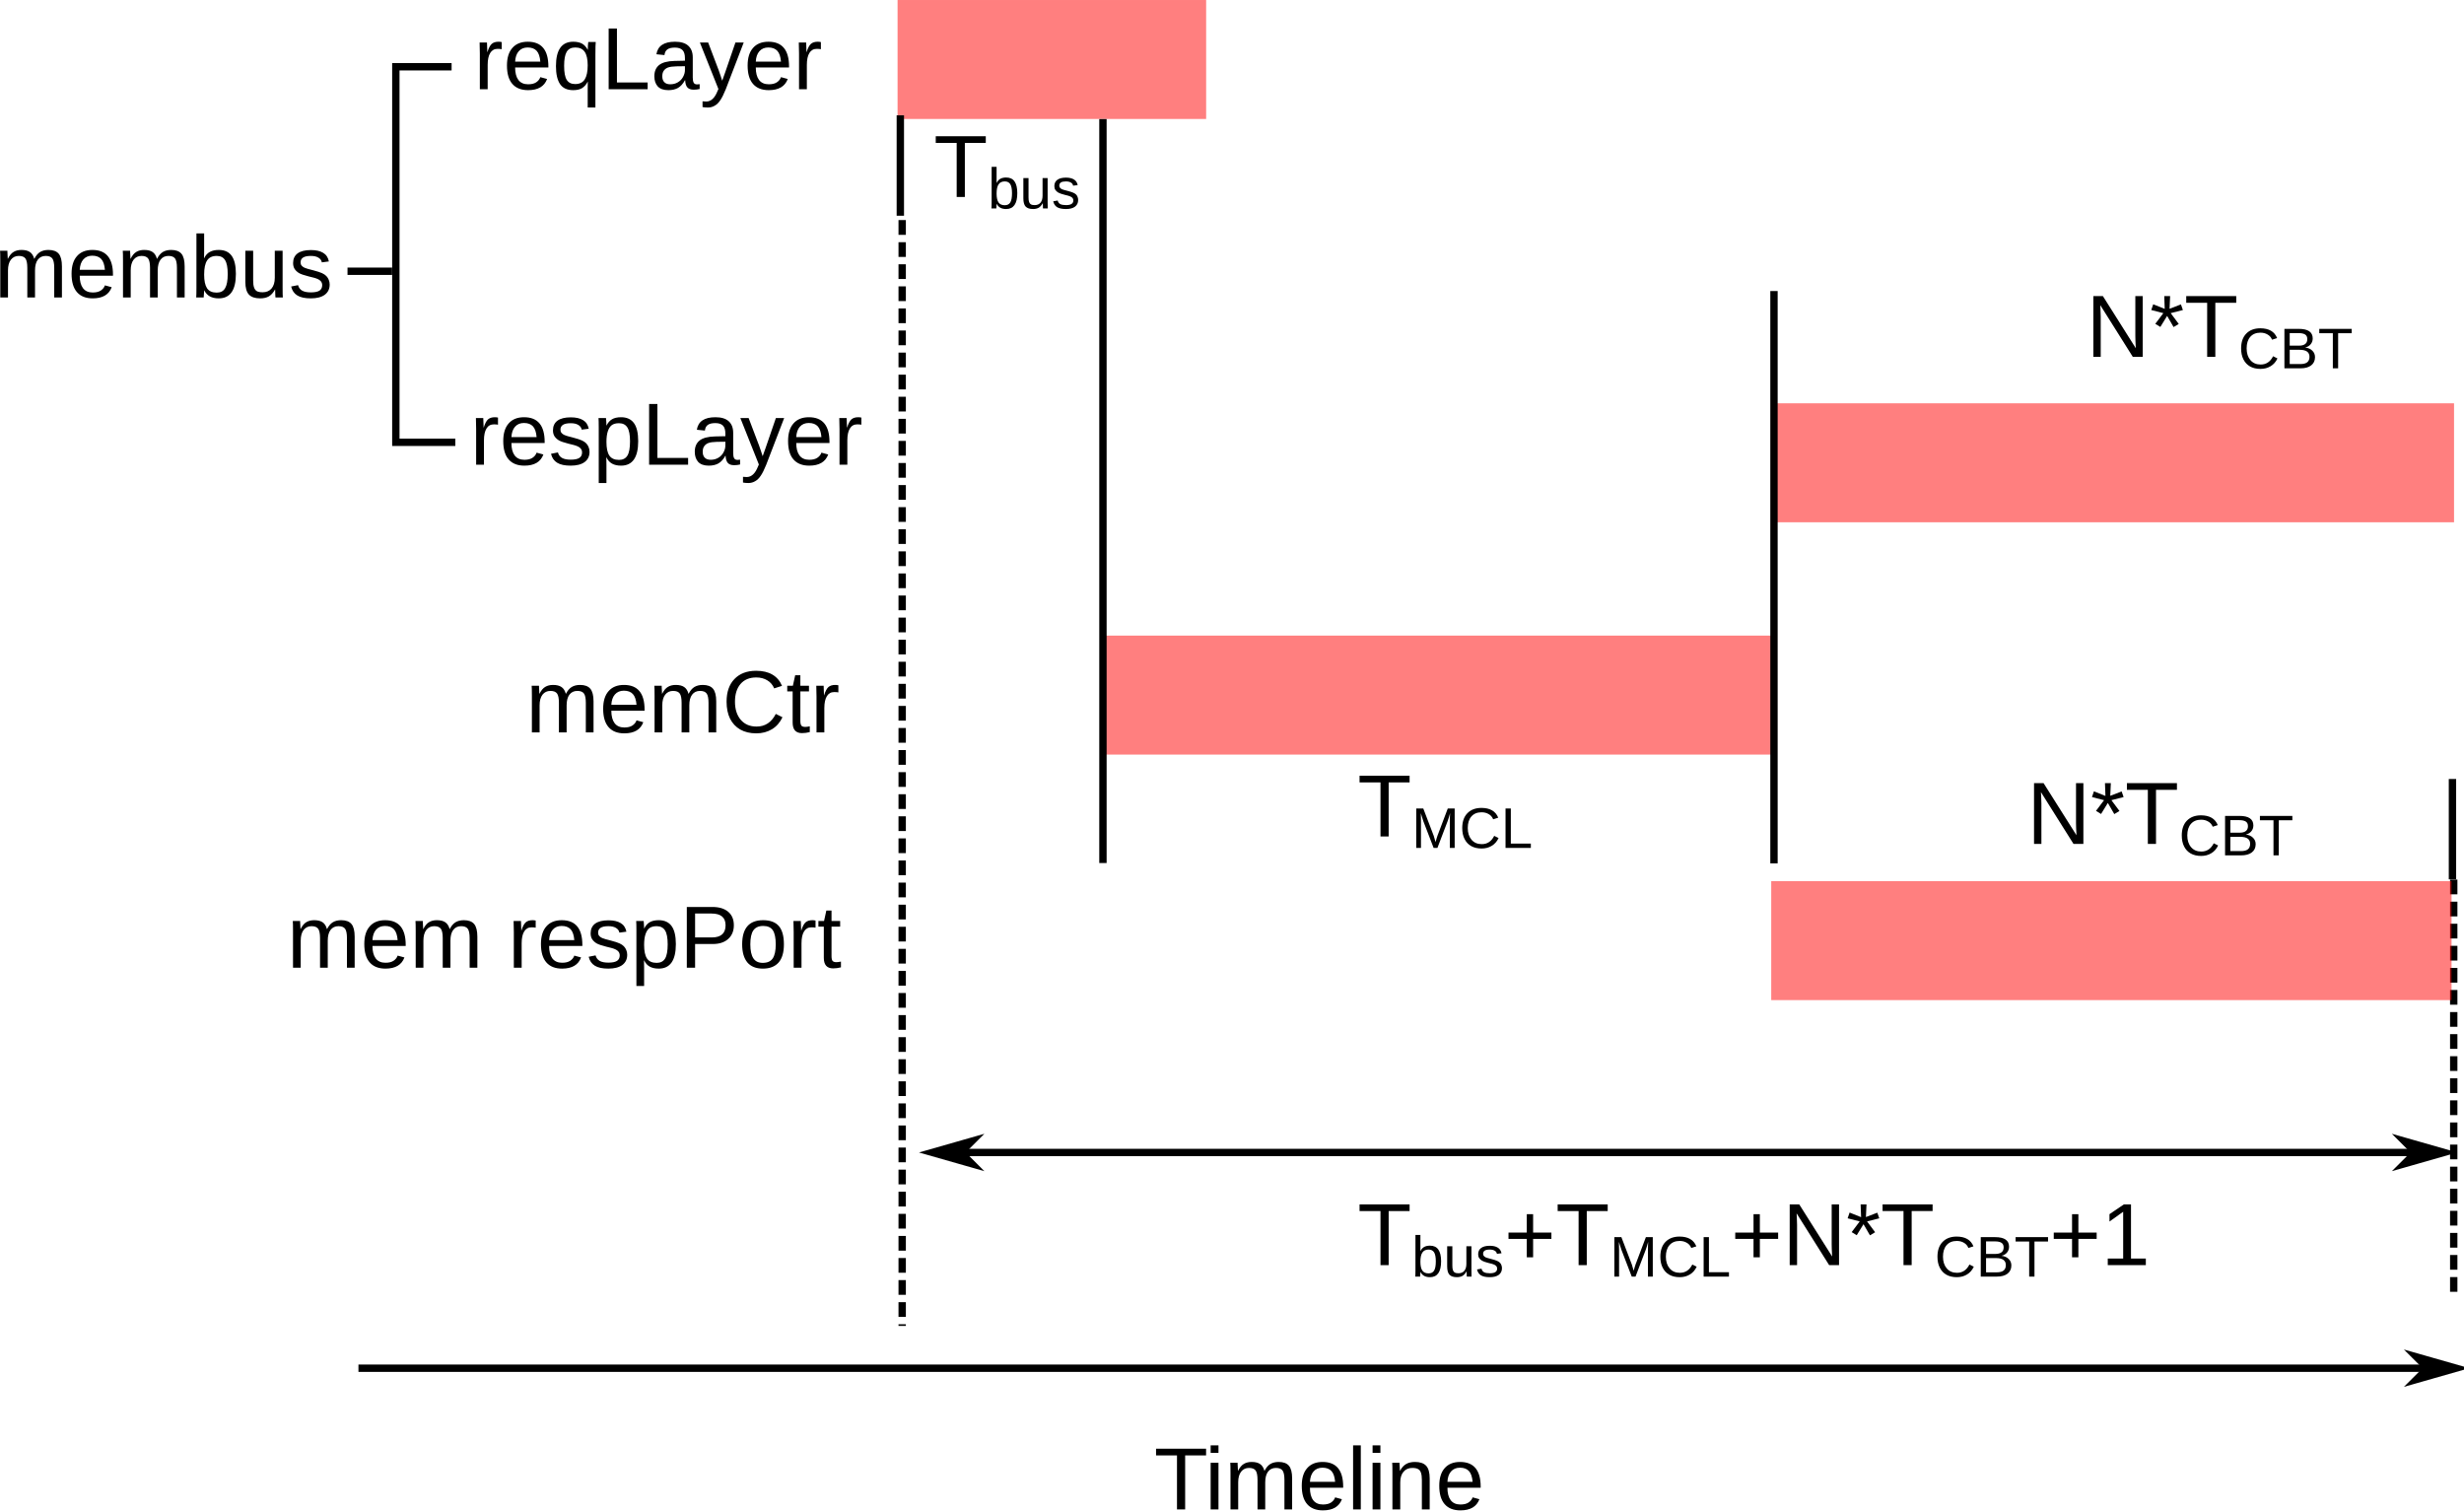
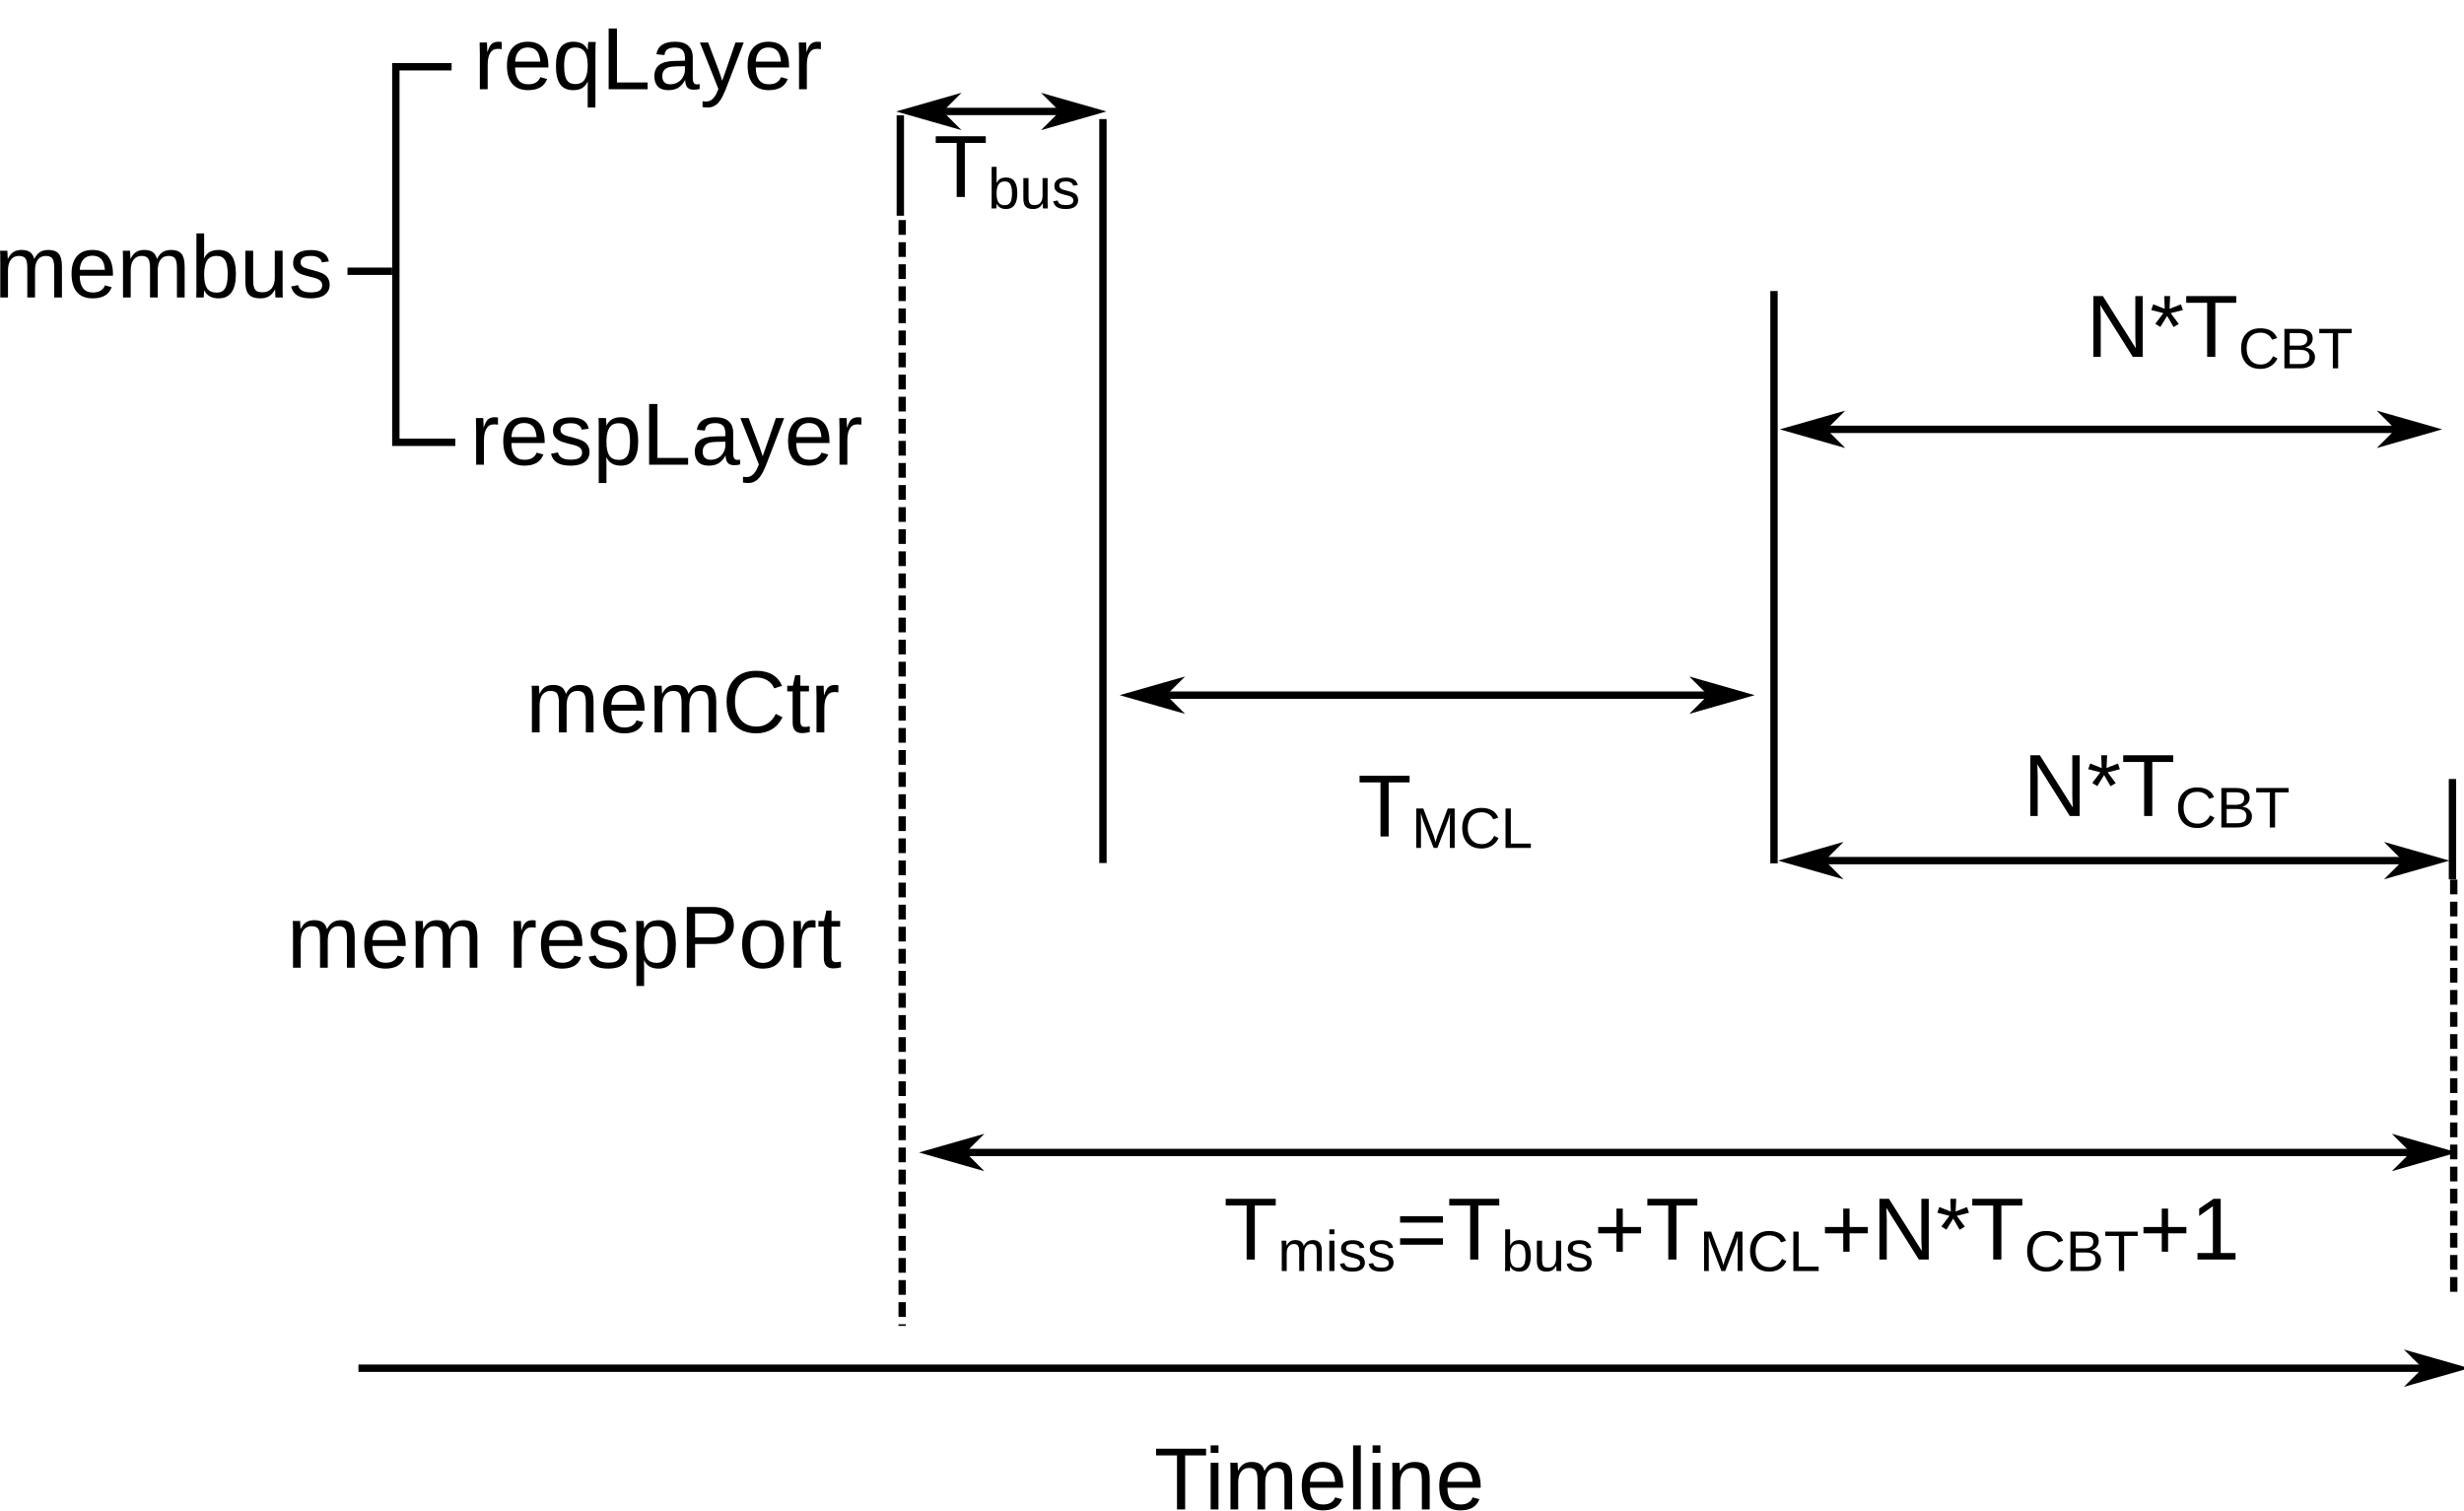
<svg xmlns="http://www.w3.org/2000/svg" width="334.753" height="205.202" id="svg3863" version="1.1">
  <defs id="defs3865">
    <marker orient="auto" refY="0" refX="0" id="Arrow1Mstart" style="overflow:visible">
      <path id="path4554" d="M 0,0 5,-5 -12.5,0 5,5 0,0 z" style="fill-rule:evenodd;stroke:#000000;stroke-width:1pt;marker-start:none" transform="matrix(0.4,0,0,0.4,4,0)" />
    </marker>
    <marker orient="auto" refY="0" refX="0" id="Arrow1Mend" style="overflow:visible">
      <path id="path4557" d="M 0,0 5,-5 -12.5,0 5,5 0,0 z" style="fill-rule:evenodd;stroke:#000000;stroke-width:1pt;marker-start:none" transform="matrix(-0.4,0,0,-0.4,-4,0)" />
    </marker>
  </defs>
  <g id="layer1" transform="translate(-57.35955,-174.0341)">
    <text xml:space="preserve" style="font-size:20px;font-style:normal;font-variant:normal;font-weight:normal;font-stretch:normal;text-align:start;line-height:125%;letter-spacing:0px;word-spacing:0px;writing-mode:lr-tb;text-anchor:start;fill:#000000;fill-opacity:1;stroke:none;font-family:Arial;-inkscape-font-specification:Arial" x="56.569" y="214.441" id="text3871">
      <tspan id="tspan3873" x="56.569" y="214.441" style="font-size:12px">membus</tspan>
    </text>
    <text id="text3875" y="186.156" x="121.723" style="font-size:20px;font-style:normal;font-variant:normal;font-weight:normal;font-stretch:normal;text-align:start;line-height:125%;letter-spacing:0px;word-spacing:0px;writing-mode:lr-tb;text-anchor:start;fill:#000000;fill-opacity:1;stroke:none;font-family:Arial;-inkscape-font-specification:Arial" xml:space="preserve">
      <tspan style="font-size:12px" y="186.156" x="121.723" id="tspan3877">reqLayer</tspan>
    </text>
    <text xml:space="preserve" style="font-size:20px;font-style:normal;font-variant:normal;font-weight:normal;font-stretch:normal;text-align:start;line-height:125%;letter-spacing:0px;word-spacing:0px;writing-mode:lr-tb;text-anchor:start;fill:#000000;fill-opacity:1;stroke:none;font-family:Arial;-inkscape-font-specification:Arial" x="121.218" y="237.169" id="text3879">
      <tspan id="tspan3881" x="121.218" y="237.169" style="font-size:12px">respLayer</tspan>
    </text>
    <text xml:space="preserve" style="font-size:20px;font-style:normal;font-variant:normal;font-weight:normal;font-stretch:normal;text-align:start;line-height:125%;letter-spacing:0px;word-spacing:0px;writing-mode:lr-tb;text-anchor:start;fill:#000000;fill-opacity:1;stroke:none;font-family:Arial;-inkscape-font-specification:Arial" x="128.794" y="273.535" id="text3895">
      <tspan id="tspan3897" x="128.794" y="273.535" style="font-size:12px">memCtr</tspan>
    </text>
    <path style="fill:none;stroke:#000000;stroke-width:1px;stroke-linecap:butt;stroke-linejoin:miter;stroke-opacity:1" d="m 118.713,183.106 c 0,0 0,0 -7.576,0 0,51.013 0,51.013 0,51.013 8.081,0 8.081,0 8.081,0" id="path3911" />
    <path style="fill:none;stroke:#000000;stroke-width:1px;stroke-linecap:butt;stroke-linejoin:miter;stroke-opacity:1" d="m 110.632,210.885 c -6.061,0 -6.061,0 -6.061,0" id="path3913" />
-     <rect style="opacity:0.5;fill:#ff0000;stroke:none" id="rect3919" width="41.921" height="16.162" x="179.302" y="174.035" />
-     <rect y="228.823" x="298.331" height="16.162" width="92.429" id="rect4445" style="opacity:0.5;fill:#ff0000;stroke:none" />
-     <rect style="opacity:0.5;fill:#ff0000;stroke:none" id="rect4493" width="91.065" height="16.162" x="207.081" y="260.382" />
    <path style="fill:none;stroke:#000000;stroke-width:1;stroke-linecap:butt;stroke-linejoin:miter;stroke-miterlimit:4;stroke-opacity:1;stroke-dasharray:none;marker-end:url(#Arrow1Mend)" d="m 106.058,359.903 c 284.805,0 284.805,0 284.805,0" id="path4543" />
    <text xml:space="preserve" style="font-size:12px;font-style:normal;font-variant:normal;font-weight:normal;font-stretch:normal;text-align:start;line-height:125%;letter-spacing:0px;word-spacing:0px;writing-mode:lr-tb;text-anchor:start;fill:#000000;fill-opacity:1;stroke:none;font-family:Arial;-inkscape-font-specification:Arial" x="214.152" y="379.095" id="text4989">
      <tspan id="tspan4991" x="214.152" y="379.095">Timeline</tspan>
    </text>
    <text xml:space="preserve" style="font-size:12px;font-style:normal;font-variant:normal;font-weight:normal;font-stretch:normal;text-align:start;line-height:125%;letter-spacing:0px;word-spacing:0px;writing-mode:lr-tb;text-anchor:start;fill:#000000;fill-opacity:1;stroke:none;font-family:Arial;-inkscape-font-specification:Arial" x="184.222" y="200.793" id="text5383">
      <tspan id="tspan5385" x="184.222" y="200.793">T<tspan style="font-size:65.001%;baseline-shift:sub" id="tspan5387">bus</tspan>
      </tspan>
    </text>
    <text xml:space="preserve" style="font-size:12px;font-style:normal;font-variant:normal;font-weight:normal;font-stretch:normal;text-align:start;line-height:125%;letter-spacing:0px;word-spacing:0px;writing-mode:lr-tb;text-anchor:start;fill:#000000;fill-opacity:1;stroke:none;font-family:Arial;-inkscape-font-specification:Arial" x="241.8" y="287.667" id="text5389">
      <tspan id="tspan5391" x="241.8" y="287.667">T<tspan style="font-size:65.001%;baseline-shift:sub" id="tspan5393">MCL</tspan>
      </tspan>
    </text>
-     <text xml:space="preserve" style="font-size:12px;font-style:normal;font-variant:normal;font-weight:normal;font-stretch:normal;text-align:start;line-height:125%;letter-spacing:0px;word-spacing:0px;writing-mode:lr-tb;text-anchor:start;fill:#000000;fill-opacity:1;stroke:none;font-family:Arial;-inkscape-font-specification:Arial" x="332.714" y="288.677" id="text5395">
-       <tspan id="tspan5397" x="332.714" y="288.677">N*T<tspan style="font-size:65.001%;baseline-shift:sub" id="tspan5399">CBT</tspan>
+     <text xml:space="preserve" style="font-size:12px;font-style:normal;font-variant:normal;font-weight:normal;font-stretch:normal;text-align:start;line-height:125%;letter-spacing:0px;word-spacing:0px;writing-mode:lr-tb;text-anchor:start;fill:#000000;fill-opacity:1;stroke:none;font-family:Arial;-inkscape-font-specification:Arial" x="332.209" y="284.889" id="text5395">
+       <tspan id="tspan5397" x="332.209" y="284.889">N*T<tspan style="font-size:65.001%;baseline-shift:sub" id="tspan5399">CBT</tspan>
      </tspan>
    </text>
    <path style="fill:none;stroke:#000000;stroke-width:1px;stroke-linecap:butt;stroke-linejoin:miter;stroke-opacity:1" d="m 179.676,189.702 c 0,13.637 0,13.637 0,13.637" id="path5403" />
    <path id="path5405" d="m 207.203,190.207 c 0,101.068 0,101.068 0,101.068" style="fill:none;stroke:#000000;stroke-width:1px;stroke-linecap:butt;stroke-linejoin:miter;stroke-opacity:1" />
    <path id="path5407" d="m 298.369,213.574 c 0,77.751 0,77.751 0,77.751" style="fill:none;stroke:#000000;stroke-width:1px;stroke-linecap:butt;stroke-linejoin:miter;stroke-opacity:1" />
    <path style="fill:none;stroke:#000000;stroke-width:1px;stroke-linecap:butt;stroke-linejoin:miter;stroke-opacity:1" d="m 390.545,279.858 c 0,13.637 0,13.637 0,13.637" id="path5415" />
    <text id="text5419" y="222.512" x="340.775" style="font-size:12px;font-style:normal;font-variant:normal;font-weight:normal;font-stretch:normal;text-align:start;line-height:125%;letter-spacing:0px;word-spacing:0px;writing-mode:lr-tb;text-anchor:start;fill:#000000;fill-opacity:1;stroke:none;font-family:Arial;-inkscape-font-specification:Arial" xml:space="preserve">
      <tspan y="222.512" x="340.775" id="tspan5421">N*T<tspan id="tspan5423" style="font-size:65.001%;baseline-shift:sub">CBT</tspan>
      </tspan>
    </text>
    <path id="path5425" d="m 179.928,203.934 c 0,150.221 0,150.221 0,150.221" style="fill:none;stroke:#000000;stroke-width:1;stroke-linecap:butt;stroke-linejoin:miter;stroke-miterlimit:4;stroke-opacity:1;stroke-dasharray:2, 1;stroke-dashoffset:0" />
    <path style="fill:none;stroke:#000000;stroke-width:1;stroke-linecap:butt;stroke-linejoin:miter;stroke-miterlimit:4;stroke-opacity:1;stroke-dasharray:2, 1;stroke-dashoffset:0" d="m 390.718,293.525 c 0,56.147 0,56.147 0,56.147" id="path5427" />
    <path style="fill:none;stroke:#000000;stroke-width:1;stroke-linecap:butt;stroke-linejoin:miter;stroke-miterlimit:4;stroke-opacity:1;stroke-dasharray:none;marker-start:url(#Arrow1Mstart);marker-end:url(#Arrow1Mend)" d="m 184.179,330.598 c 205.051,0 205.051,0 205.051,0" id="path6355" />
    <text xml:space="preserve" style="font-size:12px;font-style:normal;font-variant:normal;font-weight:normal;font-stretch:normal;text-align:start;line-height:125%;letter-spacing:0px;word-spacing:0px;writing-mode:lr-tb;text-anchor:start;fill:#000000;fill-opacity:1;stroke:none;font-family:Arial;-inkscape-font-specification:Arial" x="96.338" y="305.495" id="text6866">
      <tspan id="tspan6868" x="96.338" y="305.495">mem respPort</tspan>
    </text>
-     <rect style="opacity:0.5;fill:#ff0000;stroke:none" id="rect6870" width="92.429" height="16.162" x="297.995" y="293.738" />
-     <text xml:space="preserve" style="font-size:12px;font-style:normal;font-variant:normal;font-weight:normal;font-stretch:normal;text-align:start;line-height:125%;letter-spacing:0px;word-spacing:0px;writing-mode:lr-tb;text-anchor:start;fill:#000000;fill-opacity:1;stroke:none;font-family:Arial;-inkscape-font-specification:Arial" x="241.8" y="345.901" id="text6872">
-       <tspan id="tspan6874" x="241.8" y="345.901">T<tspan style="font-size:65.001%;baseline-shift:sub" id="tspan6876">bus</tspan>+T<tspan style="font-size:65.001%;baseline-shift:sub" id="tspan6878">MCL</tspan>+N*T<tspan style="font-size:65.001%;baseline-shift:sub" id="tspan6880">CBT</tspan>+1</tspan>
+     <text xml:space="preserve" style="font-size:12px;font-style:normal;font-variant:normal;font-weight:normal;font-stretch:normal;text-align:start;line-height:125%;letter-spacing:0px;word-spacing:0px;writing-mode:lr-tb;text-anchor:start;fill:#000000;fill-opacity:1;stroke:none;font-family:Arial;-inkscape-font-specification:Arial" x="223.618" y="345.143" id="text6872">
+       <tspan id="tspan6874" x="223.618" y="345.143">T<tspan style="font-size:65.001%;baseline-shift:sub" id="tspan6555">miss</tspan>=T<tspan style="font-size:65.001%;baseline-shift:sub" id="tspan6876">bus</tspan>+T<tspan style="font-size:65.001%;baseline-shift:sub" id="tspan6878">MCL</tspan>+N*T<tspan style="font-size:65.001%;baseline-shift:sub" id="tspan6880">CBT</tspan>+1</tspan>
    </text>
+     <path id="path6557" d="m 181.076,189.177 c 24.631,0 24.631,0 24.631,0" style="fill:none;stroke:#000000;stroke-width:1;stroke-linecap:butt;stroke-linejoin:miter;stroke-miterlimit:4;stroke-opacity:1;stroke-dasharray:none;marker-start:url(#Arrow1Mstart);marker-end:url(#Arrow1Mend)" />
+     <path style="fill:none;stroke:#000000;stroke-width:1;stroke-linecap:butt;stroke-linejoin:miter;stroke-miterlimit:4;stroke-opacity:1;stroke-dasharray:none;marker-start:url(#Arrow1Mstart);marker-end:url(#Arrow1Mend)" d="m 211.443,268.474 c 82.338,0 82.338,0 82.338,0" id="path7079" />
+     <path id="path7081" d="m 301.137,232.361 c 86.04,0 86.04,0 86.04,0" style="fill:none;stroke:#000000;stroke-width:1;stroke-linecap:butt;stroke-linejoin:miter;stroke-miterlimit:4;stroke-opacity:1;stroke-dasharray:none;marker-start:url(#Arrow1Mstart);marker-end:url(#Arrow1Mend)" />
+     <path style="fill:none;stroke:#000000;stroke-width:1;stroke-linecap:butt;stroke-linejoin:miter;stroke-miterlimit:4;stroke-opacity:1;stroke-dasharray:none;marker-start:url(#Arrow1Mstart);marker-end:url(#Arrow1Mend)" d="m 300.899,290.95 c 87.262,0 87.262,0 87.262,0" id="path7083" />
  </g>
</svg>
